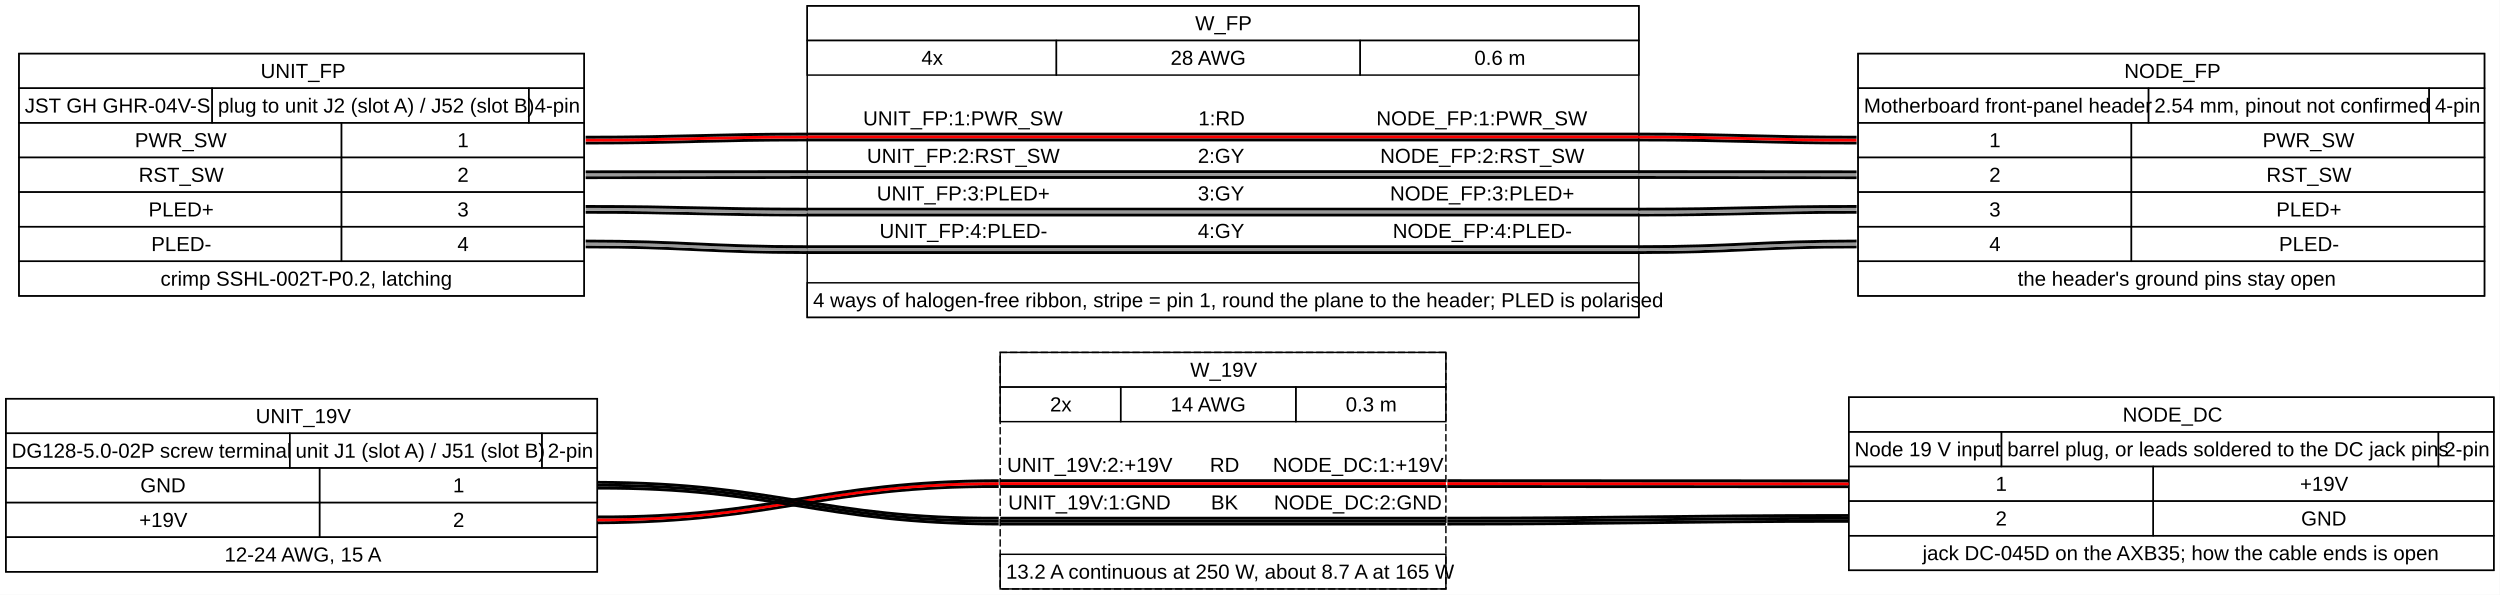
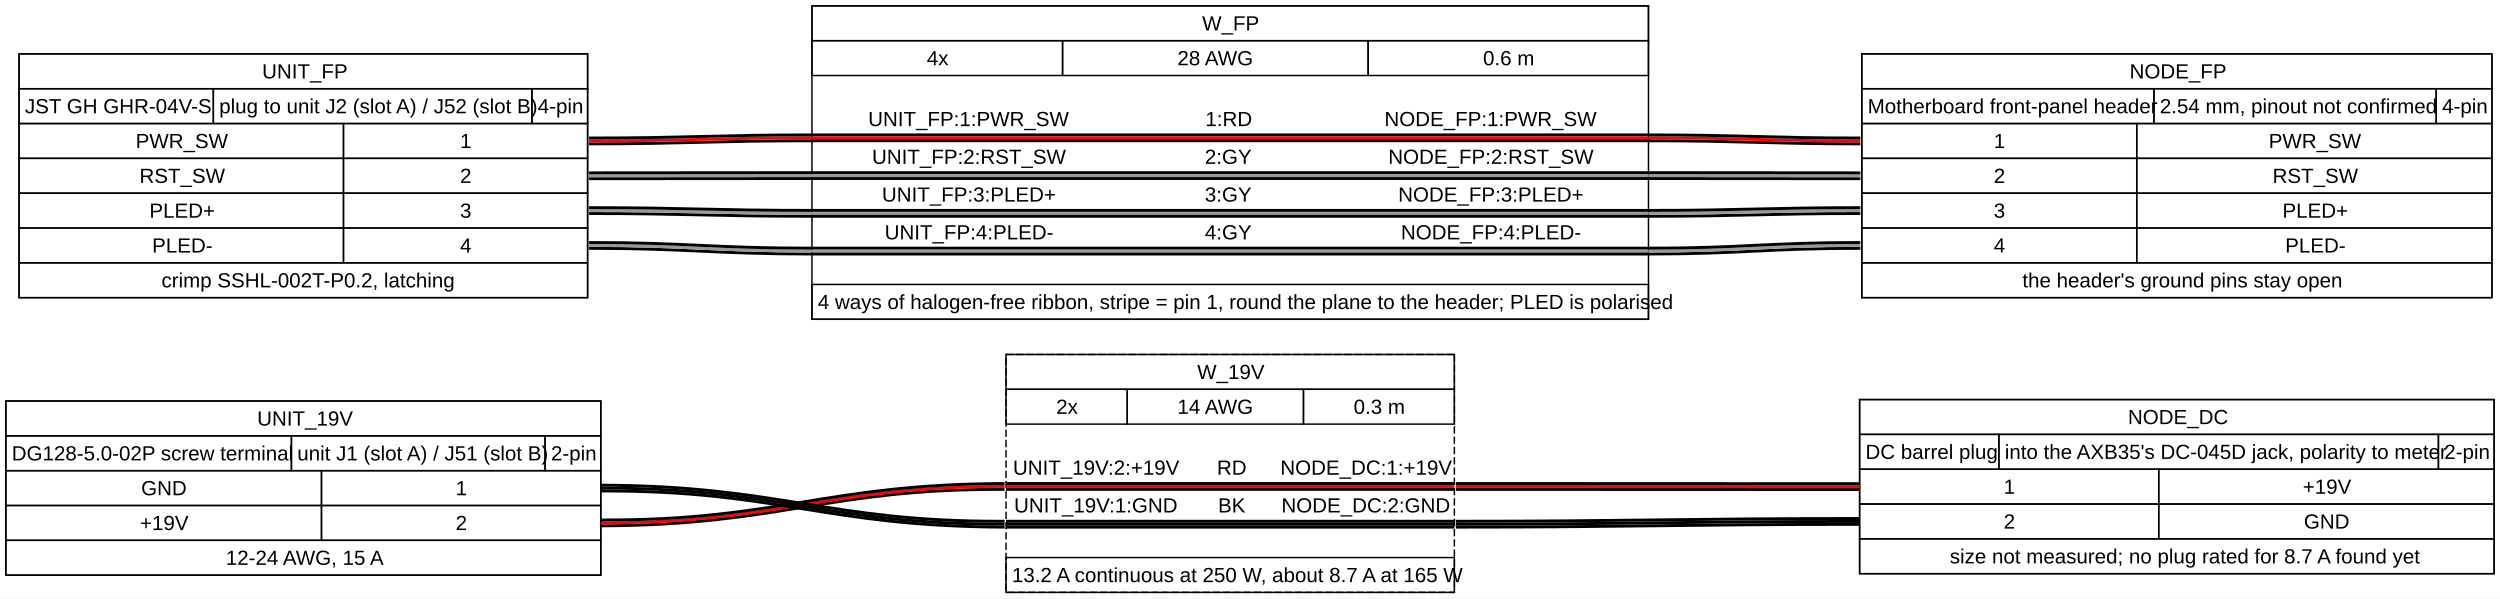
- <svg xmlns="http://www.w3.org/2000/svg" width="1715pt" height="408pt" viewBox="0.00 0.00 1715.00 408.00">
+ <svg xmlns="http://www.w3.org/2000/svg" width="1705pt" height="408pt" viewBox="0.00 0.00 1705.00 408.00">
  <g id="graph0" class="graph" transform="scale(1 1) rotate(0) translate(4 404)">
-     <polygon fill="#ffffff" stroke="none" points="-4,4 -4,-404 1710.75,-404 1710.75,4 -4,4" />
+     <polygon fill="#ffffff" stroke="none" points="-4,4 -4,-404 1701,-404 1701,4 -4,4" />
    <g id="node1" class="node">
      <polygon fill="#ffffff" stroke="black" points="405.75,-130.5 0,-130.5 0,-11.75 405.75,-11.75 405.75,-130.5" />
      <polygon fill="none" stroke="black" points="0,-106.75 0,-130.5 405.75,-130.5 405.75,-106.75 0,-106.75" />
      <text xml:space="preserve" text-anchor="start" x="171.38" y="-113.75" font-family="arial" font-size="14.00">UNIT_19V</text>
      <polygon fill="none" stroke="black" points="0,-83 0,-106.75 194.75,-106.75 194.75,-83 0,-83" />
      <text xml:space="preserve" text-anchor="start" x="4" y="-90" font-family="arial" font-size="14.00">DG128-5.0-02P screw terminal</text>
      <polygon fill="none" stroke="black" points="194.75,-83 194.75,-106.75 367.75,-106.75 367.75,-83 194.75,-83" />
      <text xml:space="preserve" text-anchor="start" x="198.75" y="-90" font-family="arial" font-size="14.00">unit J1 (slot A) / J51 (slot B)</text>
      <polygon fill="none" stroke="black" points="367.75,-83 367.75,-106.75 405.75,-106.75 405.75,-83 367.75,-83" />
      <text xml:space="preserve" text-anchor="start" x="371.75" y="-90" font-family="arial" font-size="14.00">2-pin</text>
      <polygon fill="none" stroke="black" points="0,-59.25 0,-83 215.25,-83 215.25,-59.25 0,-59.25" />
      <text xml:space="preserve" text-anchor="start" x="92.25" y="-66.25" font-family="arial" font-size="14.00">GND</text>
      <polygon fill="none" stroke="black" points="215.25,-59.25 215.25,-83 405.75,-83 405.75,-59.25 215.25,-59.25" />
      <text xml:space="preserve" text-anchor="start" x="306.75" y="-66.25" font-family="arial" font-size="14.00">1</text>
      <polygon fill="none" stroke="black" points="0,-35.5 0,-59.25 215.25,-59.25 215.25,-35.5 0,-35.5" />
      <text xml:space="preserve" text-anchor="start" x="91.5" y="-42.5" font-family="arial" font-size="14.00">+19V</text>
      <polygon fill="none" stroke="black" points="215.25,-35.5 215.25,-59.25 405.75,-59.25 405.75,-35.5 215.25,-35.5" />
      <text xml:space="preserve" text-anchor="start" x="306.75" y="-42.5" font-family="arial" font-size="14.00">2</text>
      <polygon fill="none" stroke="black" points="0,-11.75 0,-35.5 405.75,-35.5 405.75,-11.75 0,-11.75" />
      <text xml:space="preserve" text-anchor="start" x="150" y="-18.75" font-family="arial" font-size="14.00">12-24 AWG, 15 A</text>
    </g>
    <g id="node5" class="node">
      <polygon fill="#ffffff" stroke="black" stroke-dasharray="5,2" points="987.88,-162.25 682.12,-162.25 682.12,0 987.88,0 987.88,-162.25" />
      <polygon fill="none" stroke="black" points="682.12,-138.5 682.12,-162.25 987.88,-162.25 987.88,-138.5 682.12,-138.5" />
      <text xml:space="preserve" text-anchor="start" x="812.5" y="-145.5" font-family="arial" font-size="14.00">W_19V</text>
      <polygon fill="none" stroke="black" points="682.12,-114.75 682.12,-138.5 764.79,-138.5 764.79,-114.75 682.12,-114.75" />
      <text xml:space="preserve" text-anchor="start" x="716.33" y="-121.75" font-family="arial" font-size="14.00">2x</text>
      <polygon fill="none" stroke="black" points="764.79,-114.75 764.79,-138.5 884.96,-138.5 884.96,-114.75 764.79,-114.75" />
      <text xml:space="preserve" text-anchor="start" x="799" y="-121.75" font-family="arial" font-size="14.00">14 AWG</text>
      <polygon fill="none" stroke="black" points="884.96,-114.75 884.96,-138.5 987.88,-138.5 987.88,-114.75 884.96,-114.75" />
      <text xml:space="preserve" text-anchor="start" x="919.17" y="-121.75" font-family="arial" font-size="14.00">0.3 m</text>
      <text xml:space="preserve" text-anchor="start" x="740.08" y="-100" font-family="arial" font-size="14.00"> </text>
      <text xml:space="preserve" text-anchor="start" x="686.83" y="-80.25" font-family="arial" font-size="14.00">UNIT_19V:2:+19V</text>
      <text xml:space="preserve" text-anchor="start" x="806.5" y="-80.25" font-family="arial" font-size="14.00">     RD    </text>
      <text xml:space="preserve" text-anchor="start" x="869.17" y="-80.25" font-family="arial" font-size="14.00">NODE_DC:1:+19V</text>
      <polygon fill="#000000" stroke="none" points="682.12,-73.25 682.12,-75.25 987.88,-75.25 987.88,-73.25 682.12,-73.25" />
      <polygon fill="#ff0000" stroke="none" points="682.12,-71.25 682.12,-73.25 987.88,-73.25 987.88,-71.25 682.12,-71.25" />
      <polygon fill="#000000" stroke="none" points="682.12,-69.25 682.12,-71.25 987.88,-71.25 987.88,-69.25 682.12,-69.25" />
      <text xml:space="preserve" text-anchor="start" x="687.58" y="-54.5" font-family="arial" font-size="14.00">UNIT_19V:1:GND</text>
      <text xml:space="preserve" text-anchor="start" x="807.25" y="-54.5" font-family="arial" font-size="14.00">     BK    </text>
      <text xml:space="preserve" text-anchor="start" x="869.92" y="-54.5" font-family="arial" font-size="14.00">NODE_DC:2:GND</text>
      <polygon fill="#000000" stroke="none" points="682.12,-47.5 682.12,-49.5 987.88,-49.5 987.88,-47.5 682.12,-47.5" />
      <polygon fill="#000000" stroke="none" points="682.12,-45.5 682.12,-47.5 987.88,-47.5 987.88,-45.5 682.12,-45.5" />
      <polygon fill="#000000" stroke="none" points="682.12,-43.5 682.12,-45.5 987.88,-45.5 987.88,-43.5 682.12,-43.5" />
      <text xml:space="preserve" text-anchor="start" x="740.08" y="-28.75" font-family="arial" font-size="14.00"> </text>
      <polygon fill="none" stroke="black" points="682.12,0 682.12,-23.75 987.88,-23.75 987.88,0 682.12,0" />
      <text xml:space="preserve" text-anchor="start" x="686.12" y="-7" font-family="arial" font-size="14.00">13.2 A continuous at 250 W, about 8.7 A at 165 W</text>
    </g>
    <g id="edge1" class="edge">
      <path fill="none" stroke="#000000" stroke-width="2" d="M405.75,-45.38C529.92,-45.84 559.52,-70.72 681.12,-70.25" />
      <path fill="none" stroke="#ff0000" stroke-width="2" d="M405.75,-47.38C528.64,-47.38 558.24,-72.25 681.12,-72.25" />
      <path fill="none" stroke="#000000" stroke-width="2" d="M405.75,-49.37C527.35,-48.91 556.95,-73.78 681.12,-74.25" />
    </g>
    <g id="edge3" class="edge">
      <path fill="none" stroke="#000000" stroke-width="2" d="M405.75,-69.13C527.35,-69.59 556.97,-44.96 681.12,-44.5" />
      <path fill="none" stroke="#000000" stroke-width="2" d="M405.75,-71.12C528.63,-71.13 558.25,-46.5 681.12,-46.5" />
      <path fill="none" stroke="#000000" stroke-width="2" d="M405.75,-73.12C529.91,-72.66 559.53,-48.04 681.12,-48.5" />
    </g>
    <g id="node2" class="node">
-       <polygon fill="#ffffff" stroke="black" points="1706.75,-131.5 1264.25,-131.5 1264.25,-12.75 1706.75,-12.75 1706.75,-131.5" />
-       <polygon fill="none" stroke="black" points="1264.25,-107.75 1264.25,-131.5 1706.75,-131.5 1706.75,-107.75 1264.25,-107.75" />
-       <text xml:space="preserve" text-anchor="start" x="1452.12" y="-114.75" font-family="arial" font-size="14.00">NODE_DC</text>
-       <polygon fill="none" stroke="black" points="1264.25,-84 1264.25,-107.75 1369,-107.75 1369,-84 1264.25,-84" />
-       <text xml:space="preserve" text-anchor="start" x="1268.25" y="-91" font-family="arial" font-size="14.00">Node 19 V input</text>
-       <polygon fill="none" stroke="black" points="1369,-84 1369,-107.75 1668.75,-107.75 1668.75,-84 1369,-84" />
-       <text xml:space="preserve" text-anchor="start" x="1373" y="-91" font-family="arial" font-size="14.00">barrel plug, or leads soldered to the DC jack pins</text>
-       <polygon fill="none" stroke="black" points="1668.75,-84 1668.75,-107.75 1706.75,-107.75 1706.75,-84 1668.75,-84" />
-       <text xml:space="preserve" text-anchor="start" x="1672.75" y="-91" font-family="arial" font-size="14.00">2-pin</text>
-       <polygon fill="none" stroke="black" points="1264.25,-60.25 1264.25,-84 1473.12,-84 1473.12,-60.25 1264.25,-60.25" />
-       <text xml:space="preserve" text-anchor="start" x="1364.94" y="-67.25" font-family="arial" font-size="14.00">1</text>
-       <polygon fill="none" stroke="black" points="1473.12,-60.25 1473.12,-84 1706.75,-84 1706.75,-60.25 1473.12,-60.25" />
-       <text xml:space="preserve" text-anchor="start" x="1573.81" y="-67.25" font-family="arial" font-size="14.00">+19V</text>
-       <polygon fill="none" stroke="black" points="1264.25,-36.5 1264.25,-60.25 1473.12,-60.25 1473.12,-36.5 1264.25,-36.5" />
-       <text xml:space="preserve" text-anchor="start" x="1364.94" y="-43.5" font-family="arial" font-size="14.00">2</text>
-       <polygon fill="none" stroke="black" points="1473.12,-36.5 1473.12,-60.25 1706.75,-60.25 1706.75,-36.5 1473.12,-36.5" />
-       <text xml:space="preserve" text-anchor="start" x="1574.56" y="-43.5" font-family="arial" font-size="14.00">GND</text>
-       <polygon fill="none" stroke="black" points="1264.25,-12.75 1264.25,-36.5 1706.75,-36.5 1706.75,-12.75 1264.25,-12.75" />
-       <text xml:space="preserve" text-anchor="start" x="1314.88" y="-19.75" font-family="arial" font-size="14.00">jack DC-045D on the AXB35; how the cable ends is open</text>
+       <polygon fill="#ffffff" stroke="black" points="1697,-131.5 1264.25,-131.5 1264.25,-12.75 1697,-12.75 1697,-131.5" />
+       <polygon fill="none" stroke="black" points="1264.25,-107.75 1264.25,-131.5 1697,-131.5 1697,-107.75 1264.25,-107.75" />
+       <text xml:space="preserve" text-anchor="start" x="1447.25" y="-114.75" font-family="arial" font-size="14.00">NODE_DC</text>
+       <polygon fill="none" stroke="black" points="1264.25,-84 1264.25,-107.75 1359.25,-107.75 1359.25,-84 1264.25,-84" />
+       <text xml:space="preserve" text-anchor="start" x="1268.25" y="-91" font-family="arial" font-size="14.00">DC barrel plug</text>
+       <polygon fill="none" stroke="black" points="1359.25,-84 1359.25,-107.75 1659,-107.75 1659,-84 1359.25,-84" />
+       <text xml:space="preserve" text-anchor="start" x="1363.25" y="-91" font-family="arial" font-size="14.00">into the AXB35's DC-045D jack, polarity to meter</text>
+       <polygon fill="none" stroke="black" points="1659,-84 1659,-107.75 1697,-107.75 1697,-84 1659,-84" />
+       <text xml:space="preserve" text-anchor="start" x="1663" y="-91" font-family="arial" font-size="14.00">2-pin</text>
+       <polygon fill="none" stroke="black" points="1264.25,-60.25 1264.25,-84 1468.25,-84 1468.25,-60.25 1264.25,-60.25" />
+       <text xml:space="preserve" text-anchor="start" x="1362.5" y="-67.25" font-family="arial" font-size="14.00">1</text>
+       <polygon fill="none" stroke="black" points="1468.25,-60.25 1468.25,-84 1697,-84 1697,-60.25 1468.25,-60.25" />
+       <text xml:space="preserve" text-anchor="start" x="1566.5" y="-67.25" font-family="arial" font-size="14.00">+19V</text>
+       <polygon fill="none" stroke="black" points="1264.25,-36.5 1264.25,-60.25 1468.25,-60.25 1468.25,-36.5 1264.25,-36.5" />
+       <text xml:space="preserve" text-anchor="start" x="1362.5" y="-43.5" font-family="arial" font-size="14.00">2</text>
+       <polygon fill="none" stroke="black" points="1468.25,-36.5 1468.25,-60.25 1697,-60.25 1697,-36.5 1468.25,-36.5" />
+       <text xml:space="preserve" text-anchor="start" x="1567.25" y="-43.5" font-family="arial" font-size="14.00">GND</text>
+       <polygon fill="none" stroke="black" points="1264.25,-12.75 1264.25,-36.5 1697,-36.5 1697,-12.75 1264.25,-12.75" />
+       <text xml:space="preserve" text-anchor="start" x="1325.75" y="-19.75" font-family="arial" font-size="14.00">size not measured; no plug rated for 8.7 A found yet</text>
    </g>
    <g id="node3" class="node">
      <polygon fill="#ffffff" stroke="black" points="396.75,-367.25 9,-367.25 9,-201 396.75,-201 396.75,-367.25" />
      <polygon fill="none" stroke="black" points="9,-343.5 9,-367.25 396.75,-367.25 396.75,-343.5 9,-343.5" />
      <text xml:space="preserve" text-anchor="start" x="174.75" y="-350.5" font-family="arial" font-size="14.00">UNIT_FP</text>
      <polygon fill="none" stroke="black" points="9,-319.75 9,-343.5 141.5,-343.5 141.5,-319.75 9,-319.75" />
      <text xml:space="preserve" text-anchor="start" x="13" y="-326.75" font-family="arial" font-size="14.00">JST GH GHR-04V-S</text>
      <polygon fill="none" stroke="black" points="141.5,-319.75 141.5,-343.5 358.75,-343.5 358.75,-319.75 141.5,-319.75" />
      <text xml:space="preserve" text-anchor="start" x="145.5" y="-326.75" font-family="arial" font-size="14.00">plug to unit J2 (slot A) / J52 (slot B)</text>
      <polygon fill="none" stroke="black" points="358.75,-319.75 358.75,-343.5 396.75,-343.5 396.75,-319.75 358.75,-319.75" />
      <text xml:space="preserve" text-anchor="start" x="362.75" y="-326.75" font-family="arial" font-size="14.00">4-pin</text>
      <polygon fill="none" stroke="black" points="9,-296 9,-319.75 230.25,-319.75 230.25,-296 9,-296" />
      <text xml:space="preserve" text-anchor="start" x="88.5" y="-303" font-family="arial" font-size="14.00">PWR_SW</text>
      <polygon fill="none" stroke="black" points="230.25,-296 230.25,-319.75 396.75,-319.75 396.75,-296 230.25,-296" />
      <text xml:space="preserve" text-anchor="start" x="309.75" y="-303" font-family="arial" font-size="14.00">1</text>
      <polygon fill="none" stroke="black" points="9,-272.25 9,-296 230.25,-296 230.25,-272.25 9,-272.25" />
      <text xml:space="preserve" text-anchor="start" x="91.12" y="-279.25" font-family="arial" font-size="14.00">RST_SW</text>
      <polygon fill="none" stroke="black" points="230.25,-272.25 230.25,-296 396.75,-296 396.75,-272.25 230.25,-272.25" />
      <text xml:space="preserve" text-anchor="start" x="309.75" y="-279.25" font-family="arial" font-size="14.00">2</text>
      <polygon fill="none" stroke="black" points="9,-248.5 9,-272.25 230.25,-272.25 230.25,-248.5 9,-248.5" />
      <text xml:space="preserve" text-anchor="start" x="97.88" y="-255.5" font-family="arial" font-size="14.00">PLED+</text>
      <polygon fill="none" stroke="black" points="230.25,-248.5 230.25,-272.25 396.75,-272.25 396.75,-248.5 230.25,-248.5" />
      <text xml:space="preserve" text-anchor="start" x="309.75" y="-255.5" font-family="arial" font-size="14.00">3</text>
      <polygon fill="none" stroke="black" points="9,-224.75 9,-248.5 230.25,-248.5 230.25,-224.75 9,-224.75" />
      <text xml:space="preserve" text-anchor="start" x="99.75" y="-231.75" font-family="arial" font-size="14.00">PLED-</text>
      <polygon fill="none" stroke="black" points="230.25,-224.75 230.25,-248.5 396.75,-248.5 396.75,-224.75 230.25,-224.75" />
      <text xml:space="preserve" text-anchor="start" x="309.75" y="-231.75" font-family="arial" font-size="14.00">4</text>
      <polygon fill="none" stroke="black" points="9,-201 9,-224.75 396.75,-224.75 396.75,-201 9,-201" />
      <text xml:space="preserve" text-anchor="start" x="106.12" y="-208" font-family="arial" font-size="14.00">crimp SSHL-002T-P0.2, latching</text>
    </g>
    <g id="node6" class="node">
      <polygon fill="#ffffff" stroke="black" points="1120.25,-400 549.75,-400 549.75,-186.25 1120.25,-186.25 1120.25,-400" />
      <polygon fill="none" stroke="black" points="549.75,-376.25 549.75,-400 1120.25,-400 1120.25,-376.25 549.75,-376.25" />
      <text xml:space="preserve" text-anchor="start" x="815.88" y="-383.25" font-family="arial" font-size="14.00">W_FP</text>
      <polygon fill="none" stroke="black" points="549.75,-352.5 549.75,-376.25 720.67,-376.25 720.67,-352.5 549.75,-352.5" />
      <text xml:space="preserve" text-anchor="start" x="628.08" y="-359.5" font-family="arial" font-size="14.00">4x</text>
      <polygon fill="none" stroke="black" points="720.67,-352.5 720.67,-376.25 929.08,-376.25 929.08,-352.5 720.67,-352.5" />
      <text xml:space="preserve" text-anchor="start" x="799" y="-359.5" font-family="arial" font-size="14.00">28 AWG</text>
      <polygon fill="none" stroke="black" points="929.08,-352.5 929.08,-376.25 1120.25,-376.25 1120.25,-352.5 929.08,-352.5" />
      <text xml:space="preserve" text-anchor="start" x="1007.42" y="-359.5" font-family="arial" font-size="14.00">0.6 m</text>
      <text xml:space="preserve" text-anchor="start" x="652.96" y="-337.75" font-family="arial" font-size="14.00"> </text>
      <text xml:space="preserve" text-anchor="start" x="588.08" y="-318" font-family="arial" font-size="14.00">UNIT_FP:1:PWR_SW</text>
      <text xml:space="preserve" text-anchor="start" x="798.62" y="-318" font-family="arial" font-size="14.00">     1:RD    </text>
      <text xml:space="preserve" text-anchor="start" x="940.17" y="-318" font-family="arial" font-size="14.00">NODE_FP:1:PWR_SW</text>
      <polygon fill="#000000" stroke="none" points="549.75,-311 549.75,-313 1120.25,-313 1120.25,-311 549.75,-311" />
      <polygon fill="#ff0000" stroke="none" points="549.75,-309 549.75,-311 1120.25,-311 1120.25,-309 549.75,-309" />
      <polygon fill="#000000" stroke="none" points="549.75,-307 549.75,-309 1120.25,-309 1120.25,-307 549.75,-307" />
      <text xml:space="preserve" text-anchor="start" x="590.71" y="-292.25" font-family="arial" font-size="14.00">UNIT_FP:2:RST_SW</text>
      <text xml:space="preserve" text-anchor="start" x="798.25" y="-292.25" font-family="arial" font-size="14.00">     2:GY    </text>
      <text xml:space="preserve" text-anchor="start" x="942.79" y="-292.25" font-family="arial" font-size="14.00">NODE_FP:2:RST_SW</text>
      <polygon fill="#000000" stroke="none" points="549.75,-285.25 549.75,-287.25 1120.25,-287.25 1120.25,-285.25 549.75,-285.25" />
      <polygon fill="#999999" stroke="none" points="549.75,-283.25 549.75,-285.25 1120.25,-285.25 1120.25,-283.25 549.75,-283.25" />
      <polygon fill="#000000" stroke="none" points="549.75,-281.25 549.75,-283.25 1120.25,-283.25 1120.25,-281.25 549.75,-281.25" />
      <text xml:space="preserve" text-anchor="start" x="597.46" y="-266.5" font-family="arial" font-size="14.00">UNIT_FP:3:PLED+</text>
      <text xml:space="preserve" text-anchor="start" x="798.25" y="-266.5" font-family="arial" font-size="14.00">     3:GY    </text>
      <text xml:space="preserve" text-anchor="start" x="949.54" y="-266.5" font-family="arial" font-size="14.00">NODE_FP:3:PLED+</text>
      <polygon fill="#000000" stroke="none" points="549.75,-259.5 549.75,-261.5 1120.25,-261.5 1120.25,-259.5 549.75,-259.5" />
      <polygon fill="#999999" stroke="none" points="549.75,-257.5 549.75,-259.5 1120.25,-259.5 1120.25,-257.5 549.75,-257.5" />
      <polygon fill="#000000" stroke="none" points="549.75,-255.5 549.75,-257.5 1120.25,-257.5 1120.25,-255.5 549.75,-255.5" />
      <text xml:space="preserve" text-anchor="start" x="599.33" y="-240.75" font-family="arial" font-size="14.00">UNIT_FP:4:PLED-</text>
      <text xml:space="preserve" text-anchor="start" x="798.25" y="-240.75" font-family="arial" font-size="14.00">     4:GY    </text>
      <text xml:space="preserve" text-anchor="start" x="951.42" y="-240.75" font-family="arial" font-size="14.00">NODE_FP:4:PLED-</text>
      <polygon fill="#000000" stroke="none" points="549.75,-233.75 549.75,-235.75 1120.25,-235.75 1120.25,-233.75 549.75,-233.75" />
      <polygon fill="#999999" stroke="none" points="549.75,-231.75 549.75,-233.75 1120.25,-233.75 1120.25,-231.75 549.75,-231.75" />
      <polygon fill="#000000" stroke="none" points="549.75,-229.75 549.75,-231.75 1120.25,-231.75 1120.25,-229.75 549.75,-229.75" />
      <text xml:space="preserve" text-anchor="start" x="652.96" y="-215" font-family="arial" font-size="14.00"> </text>
      <polygon fill="none" stroke="black" points="549.75,-186.25 549.75,-210 1120.25,-210 1120.25,-186.25 549.75,-186.25" />
      <text xml:space="preserve" text-anchor="start" x="553.75" y="-193.25" font-family="arial" font-size="14.00">4 ways of halogen-free ribbon, stripe = pin 1, round the plane to the header; PLED is polarised</text>
    </g>
    <g id="edge5" class="edge">
      <path fill="none" stroke="#000000" stroke-width="2" d="M397.75,-305.88C465.56,-305.89 482.44,-308.02 549.75,-308" />
      <path fill="none" stroke="#ff0000" stroke-width="2" d="M397.75,-307.88C465.31,-307.88 482.19,-310 549.75,-310" />
      <path fill="none" stroke="#000000" stroke-width="2" d="M397.75,-309.87C465.06,-309.86 481.94,-311.98 549.75,-312" />
    </g>
    <g id="edge7" class="edge">
      <path fill="none" stroke="#000000" stroke-width="2" d="M397.75,-282.13C465.32,-282.13 482.21,-282.25 549.75,-282.25" />
      <path fill="none" stroke="#999999" stroke-width="2" d="M397.75,-284.12C465.31,-284.13 482.19,-284.25 549.75,-284.25" />
      <path fill="none" stroke="#000000" stroke-width="2" d="M397.75,-286.12C465.29,-286.12 482.18,-286.25 549.75,-286.25" />
    </g>
    <g id="edge9" class="edge">
      <path fill="none" stroke="#000000" stroke-width="2" d="M397.75,-258.38C465.09,-258.39 481.97,-256.51 549.75,-256.5" />
      <path fill="none" stroke="#999999" stroke-width="2" d="M397.75,-260.37C465.31,-260.38 482.19,-258.5 549.75,-258.5" />
      <path fill="none" stroke="#000000" stroke-width="2" d="M397.75,-262.37C465.53,-262.36 482.41,-260.49 549.75,-260.5" />
    </g>
    <g id="edge11" class="edge">
      <path fill="none" stroke="#000000" stroke-width="2" d="M397.75,-234.63C464.88,-234.68 481.72,-230.8 549.75,-230.75" />
      <path fill="none" stroke="#999999" stroke-width="2" d="M397.75,-236.62C465.33,-236.62 482.17,-232.75 549.75,-232.75" />
      <path fill="none" stroke="#000000" stroke-width="2" d="M397.75,-238.62C465.78,-238.57 482.62,-234.7 549.75,-234.75" />
    </g>
    <g id="node4" class="node">
-       <polygon fill="#ffffff" stroke="black" points="1700.38,-367.25 1270.62,-367.25 1270.62,-201 1700.38,-201 1700.38,-367.25" />
-       <polygon fill="none" stroke="black" points="1270.62,-343.5 1270.62,-367.25 1700.38,-367.25 1700.38,-343.5 1270.62,-343.5" />
-       <text xml:space="preserve" text-anchor="start" x="1453.25" y="-350.5" font-family="arial" font-size="14.00">NODE_FP</text>
-       <polygon fill="none" stroke="black" points="1270.62,-319.75 1270.62,-343.5 1469.88,-343.5 1469.88,-319.75 1270.62,-319.75" />
-       <text xml:space="preserve" text-anchor="start" x="1274.62" y="-326.75" font-family="arial" font-size="14.00">Motherboard front-panel header</text>
-       <polygon fill="none" stroke="black" points="1469.88,-319.75 1469.88,-343.5 1662.38,-343.5 1662.38,-319.75 1469.88,-319.75" />
-       <text xml:space="preserve" text-anchor="start" x="1473.88" y="-326.75" font-family="arial" font-size="14.00">2.54 mm, pinout not confirmed</text>
-       <polygon fill="none" stroke="black" points="1662.38,-319.75 1662.38,-343.5 1700.38,-343.5 1700.38,-319.75 1662.38,-319.75" />
-       <text xml:space="preserve" text-anchor="start" x="1666.38" y="-326.75" font-family="arial" font-size="14.00">4-pin</text>
-       <polygon fill="none" stroke="black" points="1270.62,-296 1270.62,-319.75 1458.12,-319.75 1458.12,-296 1270.62,-296" />
-       <text xml:space="preserve" text-anchor="start" x="1360.62" y="-303" font-family="arial" font-size="14.00">1</text>
-       <polygon fill="none" stroke="black" points="1458.12,-296 1458.12,-319.75 1700.38,-319.75 1700.38,-296 1458.12,-296" />
-       <text xml:space="preserve" text-anchor="start" x="1548.12" y="-303" font-family="arial" font-size="14.00">PWR_SW</text>
-       <polygon fill="none" stroke="black" points="1270.62,-272.25 1270.62,-296 1458.12,-296 1458.12,-272.25 1270.62,-272.25" />
-       <text xml:space="preserve" text-anchor="start" x="1360.62" y="-279.25" font-family="arial" font-size="14.00">2</text>
-       <polygon fill="none" stroke="black" points="1458.12,-272.25 1458.12,-296 1700.38,-296 1700.38,-272.25 1458.12,-272.25" />
-       <text xml:space="preserve" text-anchor="start" x="1550.75" y="-279.25" font-family="arial" font-size="14.00">RST_SW</text>
-       <polygon fill="none" stroke="black" points="1270.62,-248.5 1270.62,-272.25 1458.12,-272.25 1458.12,-248.5 1270.62,-248.5" />
-       <text xml:space="preserve" text-anchor="start" x="1360.62" y="-255.5" font-family="arial" font-size="14.00">3</text>
-       <polygon fill="none" stroke="black" points="1458.12,-248.5 1458.12,-272.25 1700.38,-272.25 1700.38,-248.5 1458.12,-248.5" />
-       <text xml:space="preserve" text-anchor="start" x="1557.5" y="-255.5" font-family="arial" font-size="14.00">PLED+</text>
-       <polygon fill="none" stroke="black" points="1270.62,-224.75 1270.62,-248.5 1458.12,-248.5 1458.12,-224.75 1270.62,-224.75" />
-       <text xml:space="preserve" text-anchor="start" x="1360.62" y="-231.75" font-family="arial" font-size="14.00">4</text>
-       <polygon fill="none" stroke="black" points="1458.12,-224.75 1458.12,-248.5 1700.38,-248.5 1700.38,-224.75 1458.12,-224.75" />
-       <text xml:space="preserve" text-anchor="start" x="1559.38" y="-231.75" font-family="arial" font-size="14.00">PLED-</text>
-       <polygon fill="none" stroke="black" points="1270.62,-201 1270.62,-224.75 1700.38,-224.75 1700.38,-201 1270.62,-201" />
-       <text xml:space="preserve" text-anchor="start" x="1380.12" y="-208" font-family="arial" font-size="14.00">the header's ground pins stay open</text>
+       <polygon fill="#ffffff" stroke="black" points="1695.5,-367.25 1265.75,-367.25 1265.75,-201 1695.5,-201 1695.5,-367.25" />
+       <polygon fill="none" stroke="black" points="1265.75,-343.5 1265.75,-367.25 1695.5,-367.25 1695.5,-343.5 1265.75,-343.5" />
+       <text xml:space="preserve" text-anchor="start" x="1448.38" y="-350.5" font-family="arial" font-size="14.00">NODE_FP</text>
+       <polygon fill="none" stroke="black" points="1265.75,-319.75 1265.75,-343.5 1465,-343.5 1465,-319.75 1265.75,-319.75" />
+       <text xml:space="preserve" text-anchor="start" x="1269.75" y="-326.75" font-family="arial" font-size="14.00">Motherboard front-panel header</text>
+       <polygon fill="none" stroke="black" points="1465,-319.75 1465,-343.5 1657.5,-343.5 1657.5,-319.75 1465,-319.75" />
+       <text xml:space="preserve" text-anchor="start" x="1469" y="-326.75" font-family="arial" font-size="14.00">2.54 mm, pinout not confirmed</text>
+       <polygon fill="none" stroke="black" points="1657.5,-319.75 1657.5,-343.5 1695.5,-343.5 1695.5,-319.75 1657.5,-319.75" />
+       <text xml:space="preserve" text-anchor="start" x="1661.5" y="-326.75" font-family="arial" font-size="14.00">4-pin</text>
+       <polygon fill="none" stroke="black" points="1265.75,-296 1265.75,-319.75 1453.25,-319.75 1453.25,-296 1265.75,-296" />
+       <text xml:space="preserve" text-anchor="start" x="1355.75" y="-303" font-family="arial" font-size="14.00">1</text>
+       <polygon fill="none" stroke="black" points="1453.25,-296 1453.25,-319.75 1695.5,-319.75 1695.5,-296 1453.25,-296" />
+       <text xml:space="preserve" text-anchor="start" x="1543.25" y="-303" font-family="arial" font-size="14.00">PWR_SW</text>
+       <polygon fill="none" stroke="black" points="1265.75,-272.25 1265.75,-296 1453.25,-296 1453.25,-272.25 1265.75,-272.25" />
+       <text xml:space="preserve" text-anchor="start" x="1355.75" y="-279.25" font-family="arial" font-size="14.00">2</text>
+       <polygon fill="none" stroke="black" points="1453.25,-272.25 1453.25,-296 1695.5,-296 1695.5,-272.25 1453.25,-272.25" />
+       <text xml:space="preserve" text-anchor="start" x="1545.88" y="-279.25" font-family="arial" font-size="14.00">RST_SW</text>
+       <polygon fill="none" stroke="black" points="1265.75,-248.5 1265.75,-272.25 1453.25,-272.25 1453.25,-248.5 1265.75,-248.5" />
+       <text xml:space="preserve" text-anchor="start" x="1355.75" y="-255.5" font-family="arial" font-size="14.00">3</text>
+       <polygon fill="none" stroke="black" points="1453.25,-248.5 1453.25,-272.25 1695.5,-272.25 1695.5,-248.5 1453.25,-248.5" />
+       <text xml:space="preserve" text-anchor="start" x="1552.62" y="-255.5" font-family="arial" font-size="14.00">PLED+</text>
+       <polygon fill="none" stroke="black" points="1265.75,-224.75 1265.75,-248.5 1453.25,-248.5 1453.25,-224.75 1265.75,-224.75" />
+       <text xml:space="preserve" text-anchor="start" x="1355.75" y="-231.75" font-family="arial" font-size="14.00">4</text>
+       <polygon fill="none" stroke="black" points="1453.25,-224.75 1453.25,-248.5 1695.5,-248.5 1695.5,-224.75 1453.25,-224.75" />
+       <text xml:space="preserve" text-anchor="start" x="1554.5" y="-231.75" font-family="arial" font-size="14.00">PLED-</text>
+       <polygon fill="none" stroke="black" points="1265.75,-201 1265.75,-224.75 1695.5,-224.75 1695.5,-201 1265.75,-201" />
+       <text xml:space="preserve" text-anchor="start" x="1375.25" y="-208" font-family="arial" font-size="14.00">the header's ground pins stay open</text>
    </g>
    <g id="edge2" class="edge">
      <path fill="none" stroke="#000000" stroke-width="2" d="M988.88,-70.25C1111.26,-70.25 1141.85,-70.13 1264.25,-70.13" />
      <path fill="none" stroke="#ff0000" stroke-width="2" d="M988.88,-72.25C1111.26,-72.25 1141.86,-72.13 1264.25,-72.13" />
      <path fill="none" stroke="#000000" stroke-width="2" d="M988.88,-74.25C1111.27,-74.25 1141.87,-74.12 1264.25,-74.12" />
    </g>
    <g id="edge4" class="edge">
      <path fill="none" stroke="#000000" stroke-width="2" d="M988.88,-44.5C1111.39,-44.5 1141.98,-46.38 1264.25,-46.38" />
      <path fill="none" stroke="#000000" stroke-width="2" d="M988.88,-46.5C1111.27,-46.5 1141.86,-48.38 1264.25,-48.38" />
      <path fill="none" stroke="#000000" stroke-width="2" d="M988.88,-48.5C1111.14,-48.5 1141.74,-50.37 1264.25,-50.37" />
    </g>
    <g id="edge6" class="edge">
-       <path fill="none" stroke="#000000" stroke-width="2" d="M1120.25,-308C1186.39,-308.02 1202.98,-305.89 1269.62,-305.88" />
-       <path fill="none" stroke="#ff0000" stroke-width="2" d="M1120.25,-310C1186.65,-310 1203.23,-307.88 1269.62,-307.87" />
-       <path fill="none" stroke="#000000" stroke-width="2" d="M1120.25,-312C1186.9,-311.98 1203.48,-309.86 1269.62,-309.87" />
+       <path fill="none" stroke="#000000" stroke-width="2" d="M1120.25,-308C1184.22,-308.02 1200.26,-305.89 1264.75,-305.88" />
+       <path fill="none" stroke="#ff0000" stroke-width="2" d="M1120.25,-310C1184.48,-310 1200.52,-307.88 1264.75,-307.88" />
+       <path fill="none" stroke="#000000" stroke-width="2" d="M1120.25,-312C1184.74,-311.98 1200.78,-309.86 1264.75,-309.87" />
    </g>
    <g id="edge8" class="edge">
-       <path fill="none" stroke="#000000" stroke-width="2" d="M1120.25,-282.25C1186.62,-282.25 1203.22,-282.13 1269.62,-282.13" />
-       <path fill="none" stroke="#999999" stroke-width="2" d="M1120.25,-284.25C1186.64,-284.25 1203.24,-284.12 1269.62,-284.12" />
-       <path fill="none" stroke="#000000" stroke-width="2" d="M1120.25,-286.25C1186.65,-286.25 1203.25,-286.12 1269.62,-286.12" />
+       <path fill="none" stroke="#000000" stroke-width="2" d="M1120.25,-282.25C1184.46,-282.25 1200.51,-282.13 1264.75,-282.13" />
+       <path fill="none" stroke="#999999" stroke-width="2" d="M1120.25,-284.25C1184.47,-284.25 1200.53,-284.12 1264.75,-284.13" />
+       <path fill="none" stroke="#000000" stroke-width="2" d="M1120.25,-286.25C1184.49,-286.25 1200.54,-286.12 1264.75,-286.12" />
    </g>
    <g id="edge10" class="edge">
-       <path fill="none" stroke="#000000" stroke-width="2" d="M1120.25,-256.5C1186.87,-256.51 1203.46,-258.39 1269.62,-258.38" />
-       <path fill="none" stroke="#999999" stroke-width="2" d="M1120.25,-258.5C1186.64,-258.5 1203.23,-260.37 1269.62,-260.37" />
-       <path fill="none" stroke="#000000" stroke-width="2" d="M1120.25,-260.5C1186.42,-260.49 1203.01,-262.36 1269.62,-262.37" />
+       <path fill="none" stroke="#000000" stroke-width="2" d="M1120.25,-256.5C1184.71,-256.51 1200.75,-258.39 1264.75,-258.38" />
+       <path fill="none" stroke="#999999" stroke-width="2" d="M1120.25,-258.5C1184.48,-258.5 1200.52,-260.38 1264.75,-260.38" />
+       <path fill="none" stroke="#000000" stroke-width="2" d="M1120.25,-260.5C1184.25,-260.49 1200.29,-262.36 1264.75,-262.37" />
    </g>
    <g id="edge12" class="edge">
-       <path fill="none" stroke="#000000" stroke-width="2" d="M1120.25,-230.75C1187.12,-230.8 1203.67,-234.68 1269.62,-234.63" />
-       <path fill="none" stroke="#999999" stroke-width="2" d="M1120.25,-232.75C1186.66,-232.75 1203.21,-236.62 1269.62,-236.62" />
-       <path fill="none" stroke="#000000" stroke-width="2" d="M1120.25,-234.75C1186.21,-234.7 1202.76,-238.57 1269.62,-238.62" />
+       <path fill="none" stroke="#000000" stroke-width="2" d="M1120.25,-230.75C1184.97,-230.81 1200.98,-234.68 1264.75,-234.63" />
+       <path fill="none" stroke="#999999" stroke-width="2" d="M1120.25,-232.75C1184.5,-232.75 1200.5,-236.62 1264.75,-236.62" />
+       <path fill="none" stroke="#000000" stroke-width="2" d="M1120.25,-234.75C1184.02,-234.69 1200.03,-238.57 1264.75,-238.62" />
    </g>
  </g>
</svg>
